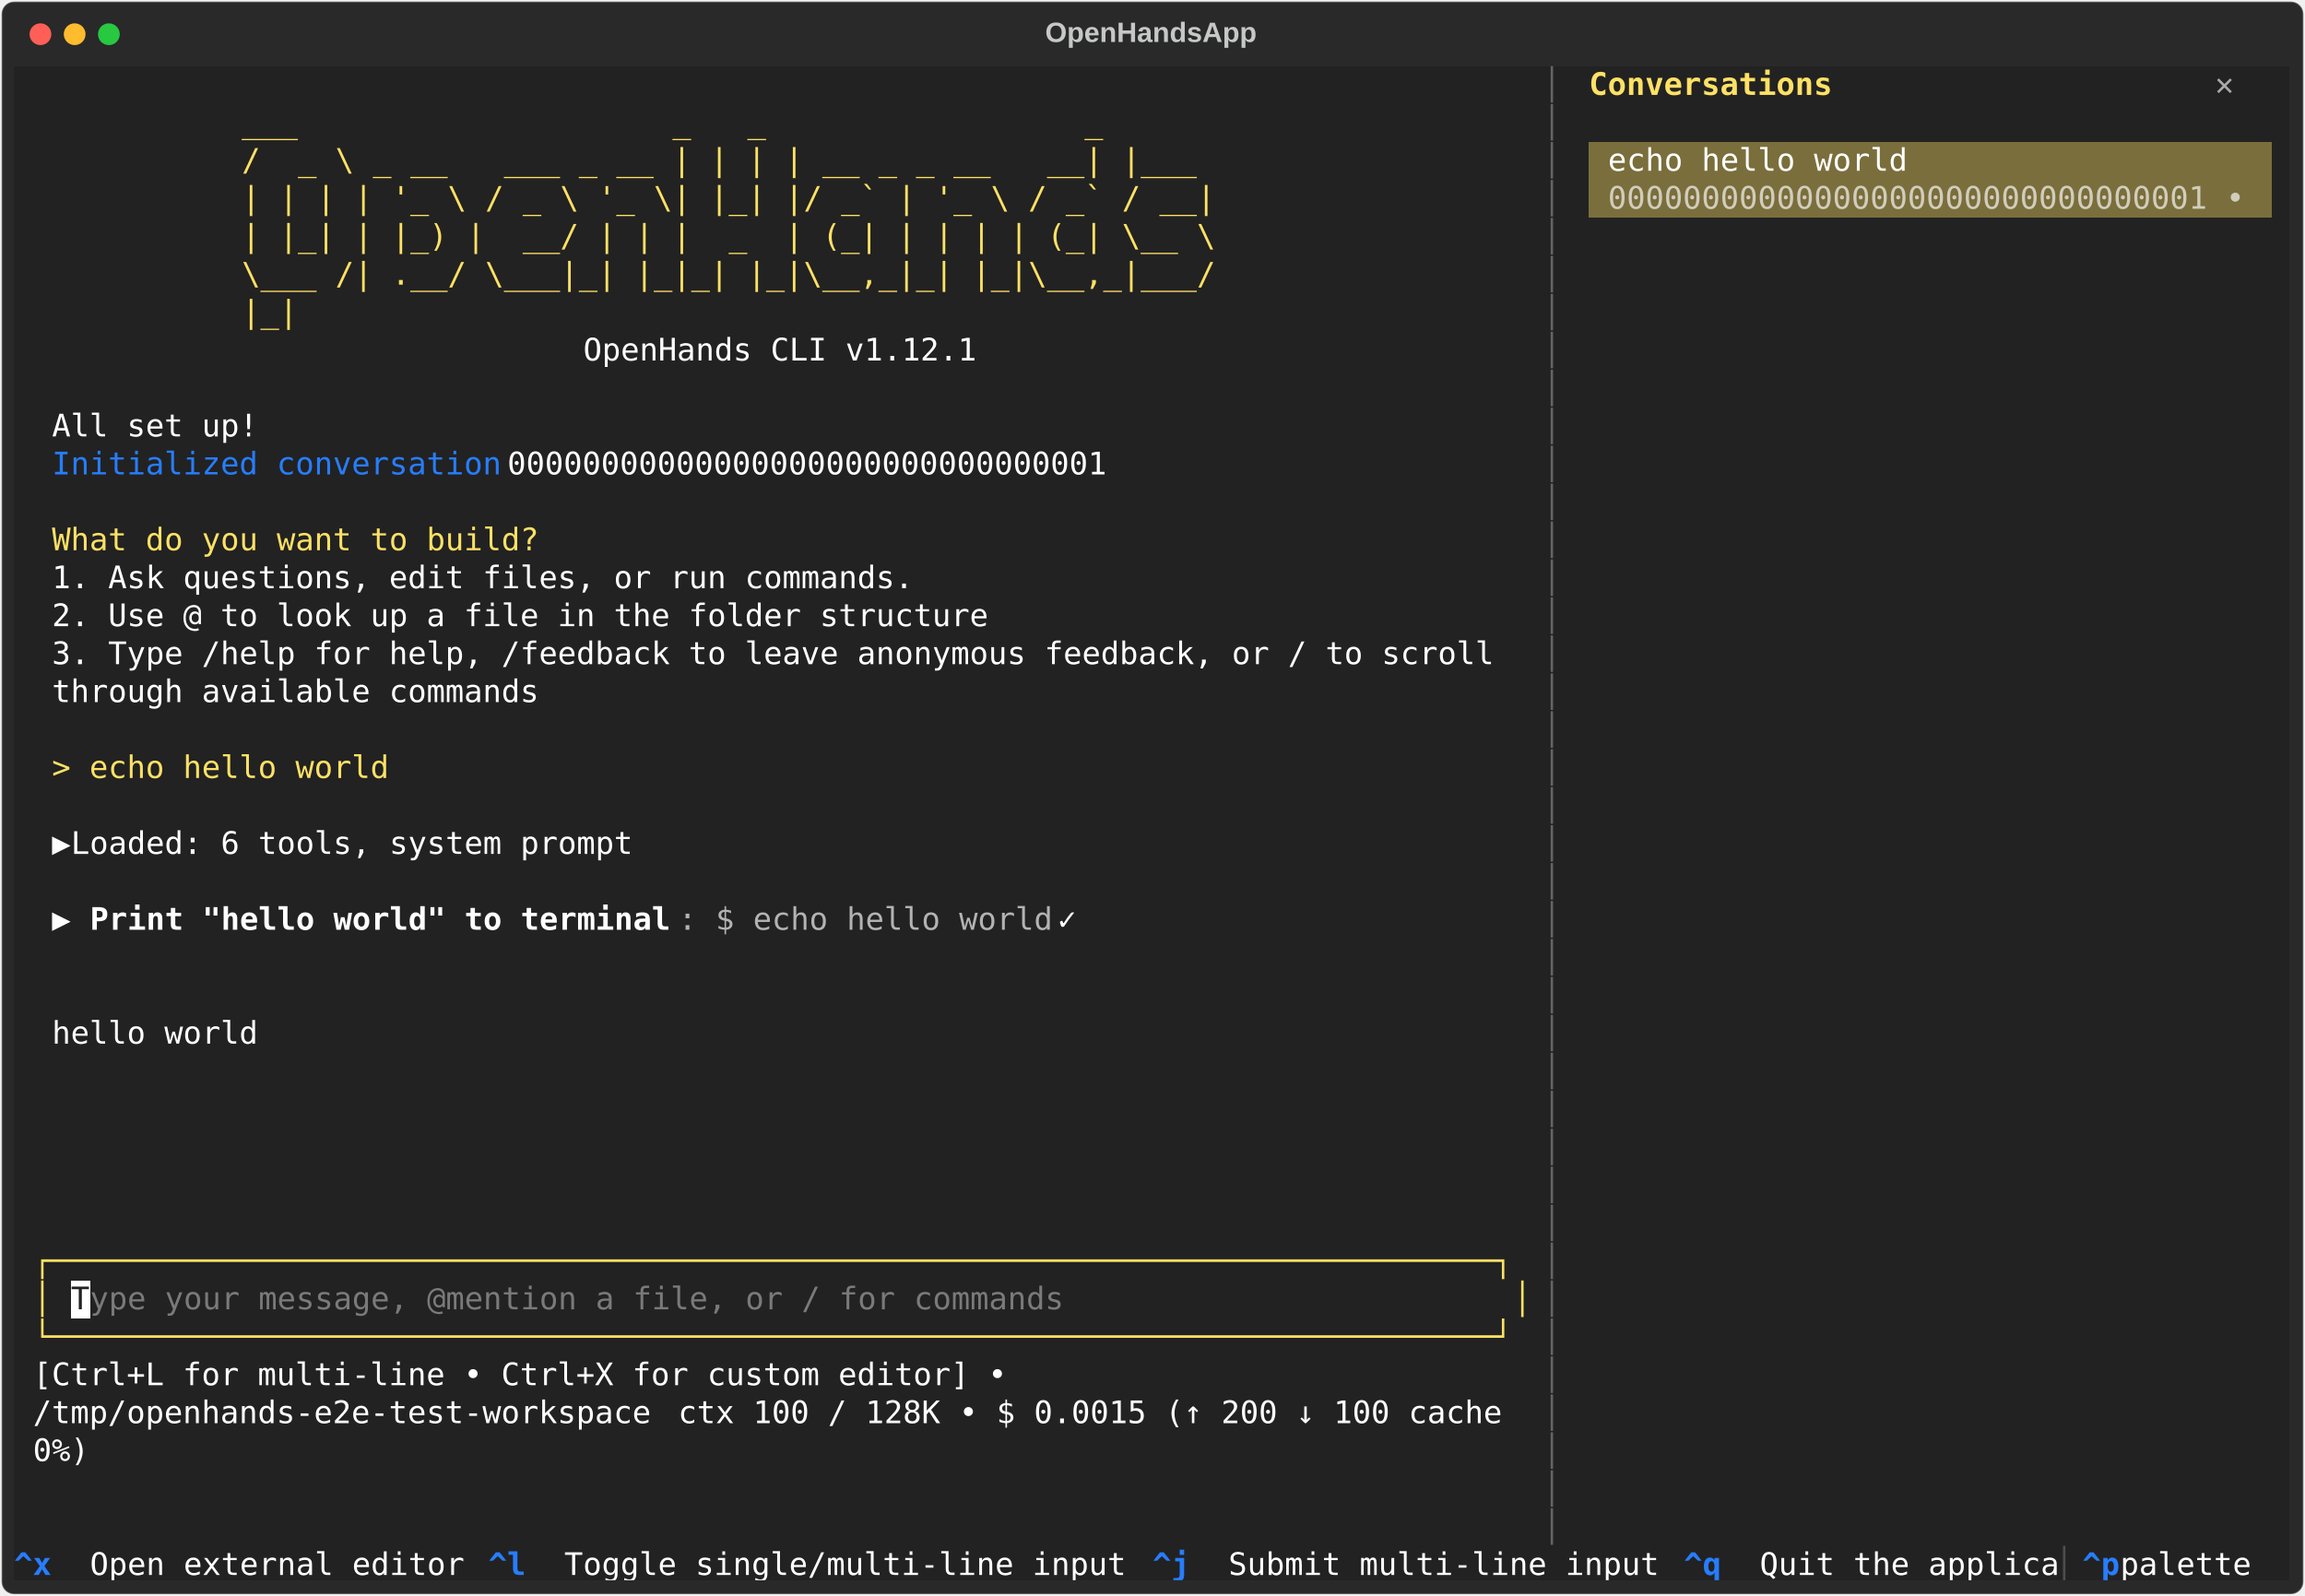
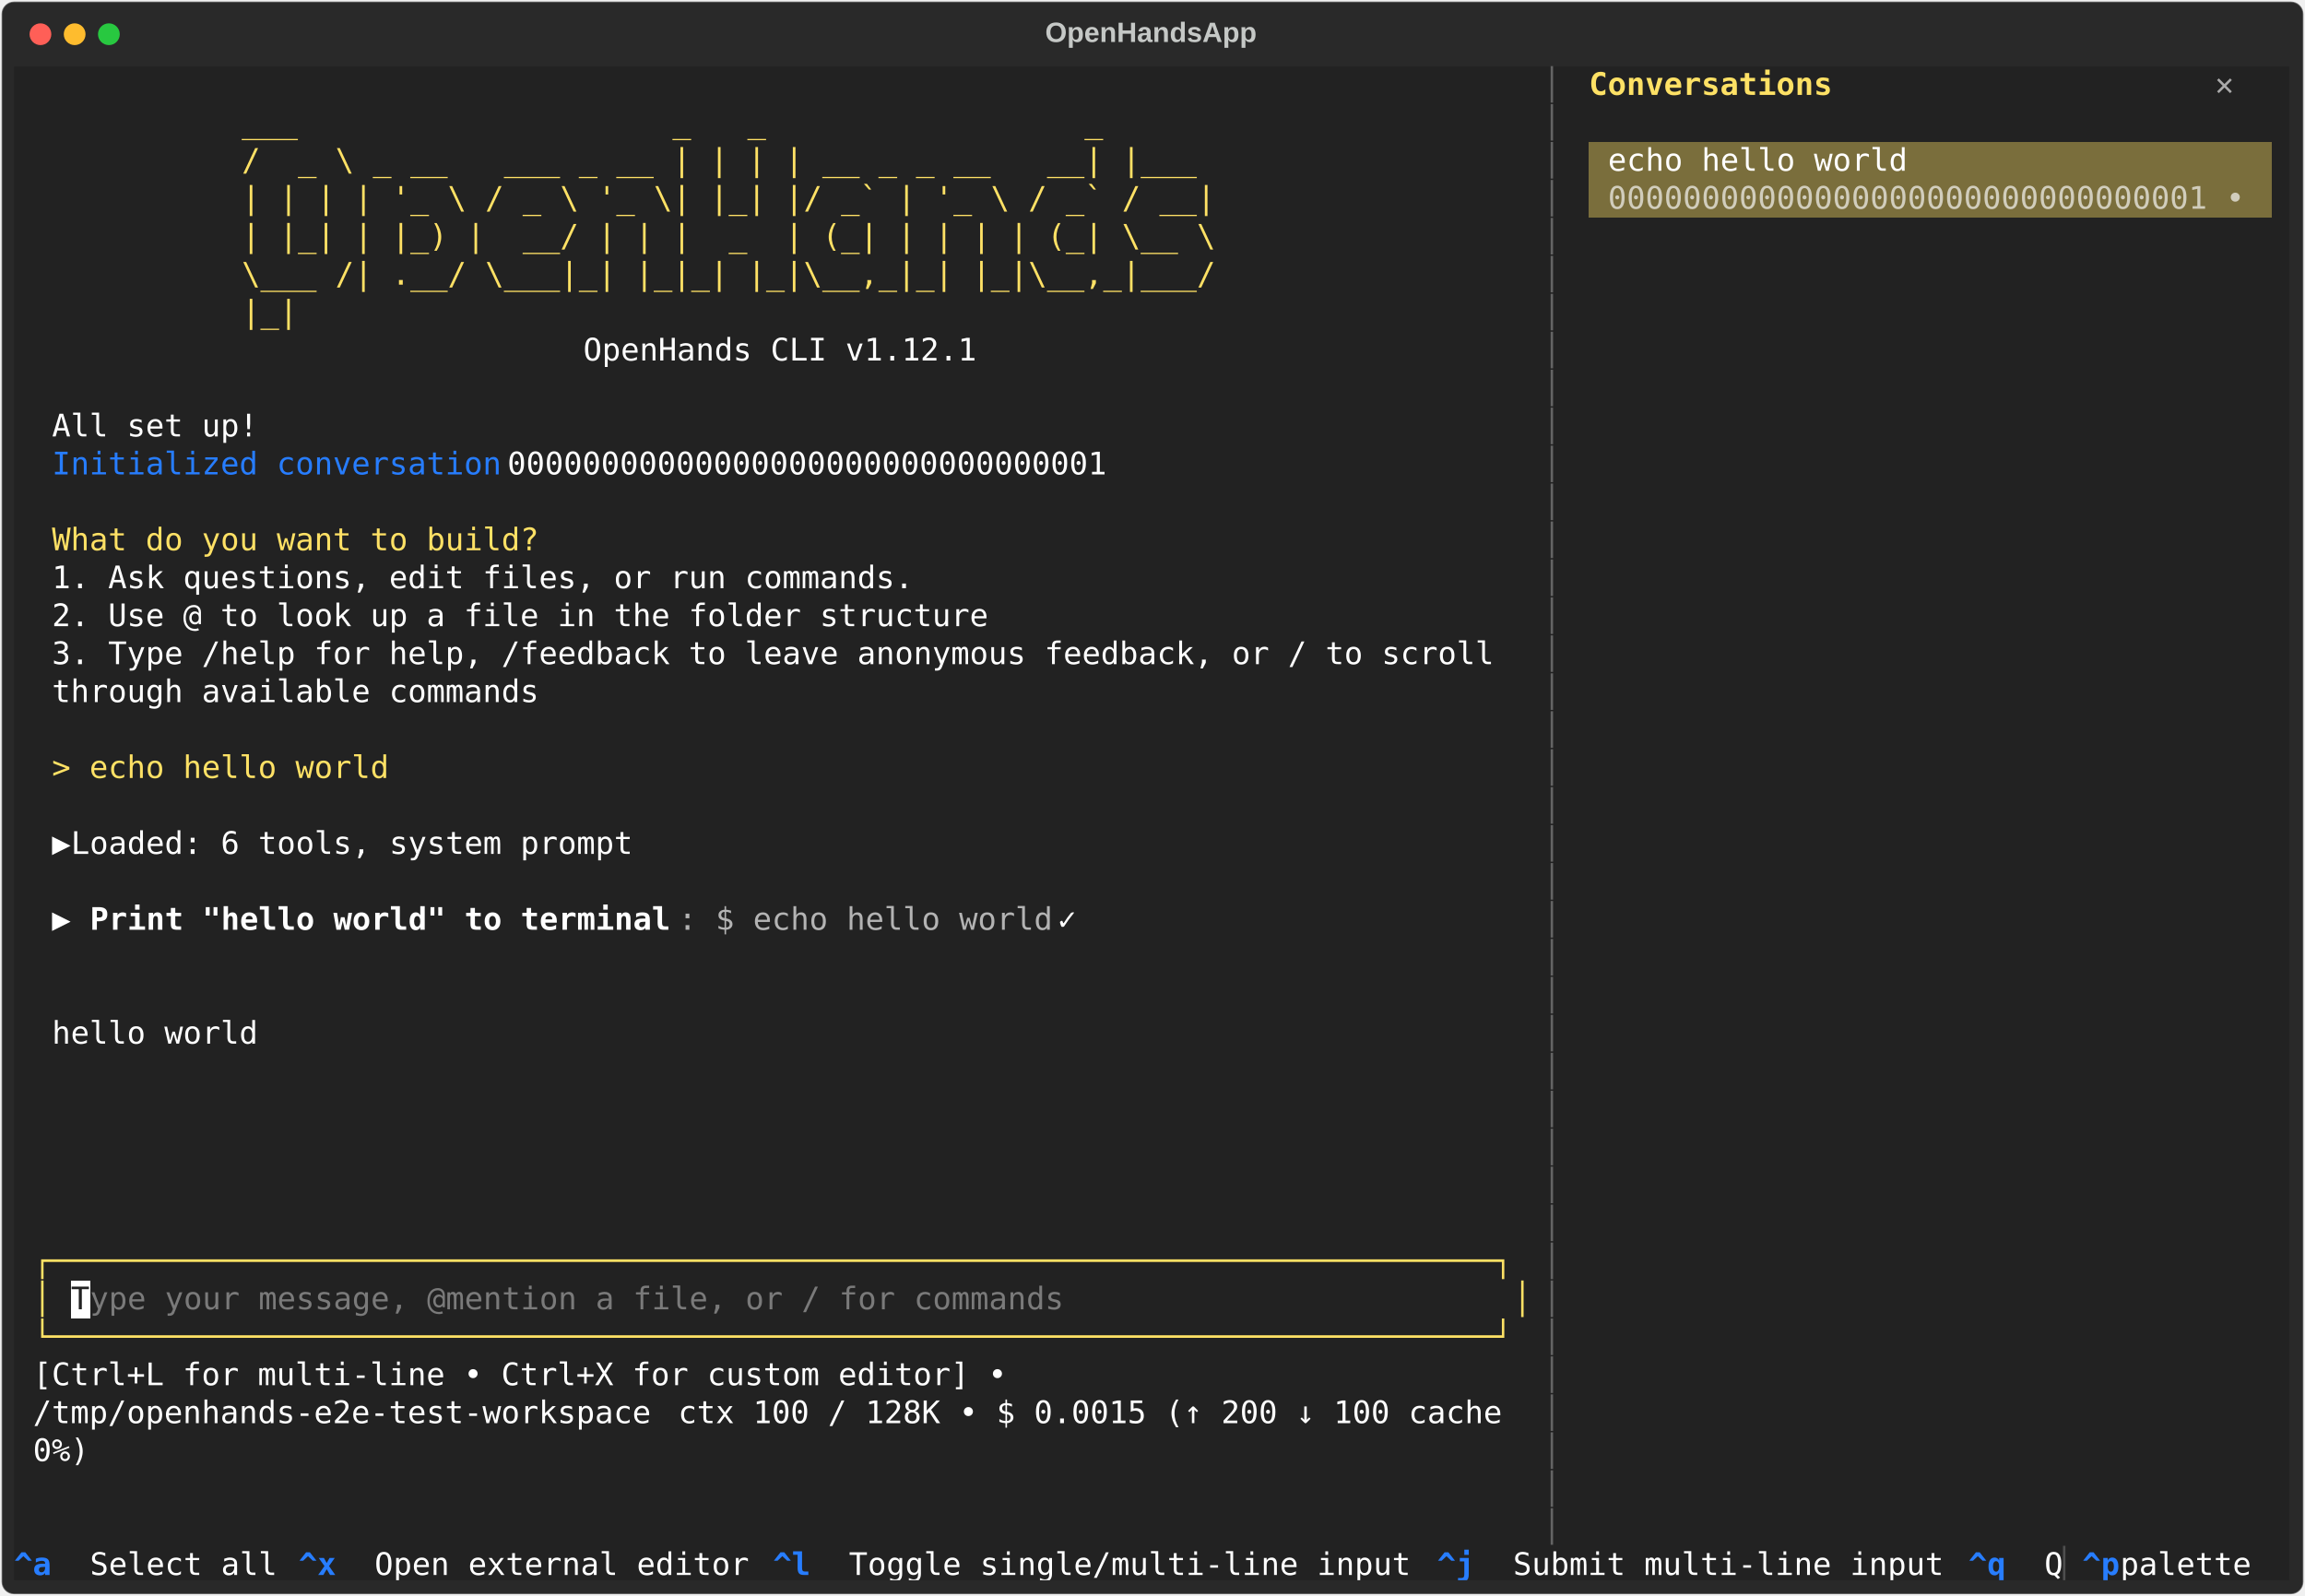
<svg xmlns="http://www.w3.org/2000/svg" class="rich-terminal" viewBox="0 0 1482 1026.0">
  <style>

    @font-face {
        font-family: "Fira Code";
        src: local("FiraCode-Regular"),
                url("https://cdnjs.cloudflare.com/ajax/libs/firacode/6.2.0/woff2/FiraCode-Regular.woff2") format("woff2"),
                url("https://cdnjs.cloudflare.com/ajax/libs/firacode/6.2.0/woff/FiraCode-Regular.woff") format("woff");
        font-style: normal;
        font-weight: 400;
    }
    @font-face {
        font-family: "Fira Code";
        src: local("FiraCode-Bold"),
                url("https://cdnjs.cloudflare.com/ajax/libs/firacode/6.2.0/woff2/FiraCode-Bold.woff2") format("woff2"),
                url("https://cdnjs.cloudflare.com/ajax/libs/firacode/6.2.0/woff/FiraCode-Bold.woff") format("woff");
        font-style: bold;
        font-weight: 700;
    }

    .terminal-matrix {
        font-family: Fira Code, monospace;
        font-size: 20px;
        line-height: 24.4px;
        font-variant-east-asian: full-width;
    }

    .terminal-title {
        font-size: 18px;
        font-weight: bold;
        font-family: arial;
    }

    .terminal-r1 { fill: #c5c8c6 }
.terminal-r2 { fill: #646464 }
.terminal-r3 { fill: #fee165;font-weight: bold }
.terminal-r4 { fill: #aaaaaa;font-weight: bold }
.terminal-r5 { fill: #ffe165 }
.terminal-r6 { fill: #ffffff }
.terminal-r7 { fill: #d1cdbc }
.terminal-r8 { fill: #277dff }
.terminal-r9 { fill: #fee165 }
.terminal-r10 { fill: #ffffff;font-weight: bold }
.terminal-r11 { fill: #b3b3b3 }
.terminal-r12 { fill: #222222 }
.terminal-r13 { fill: #7a7a7a }
.terminal-r14 { fill: #277dff;font-weight: bold }
.terminal-r15 { fill: #4e4e4e }
    </style>
  <defs>
    <clipPath id="terminal-clip-terminal">
      <rect x="0" y="0" width="1463.0" height="975.0" />
    </clipPath>
    <clipPath id="terminal-line-0">
      <rect x="0" y="1.5" width="1464" height="24.65" />
    </clipPath>
    <clipPath id="terminal-line-1">
      <rect x="0" y="25.9" width="1464" height="24.65" />
    </clipPath>
    <clipPath id="terminal-line-2">
      <rect x="0" y="50.3" width="1464" height="24.65" />
    </clipPath>
    <clipPath id="terminal-line-3">
      <rect x="0" y="74.7" width="1464" height="24.65" />
    </clipPath>
    <clipPath id="terminal-line-4">
      <rect x="0" y="99.1" width="1464" height="24.65" />
    </clipPath>
    <clipPath id="terminal-line-5">
      <rect x="0" y="123.5" width="1464" height="24.65" />
    </clipPath>
    <clipPath id="terminal-line-6">
      <rect x="0" y="147.9" width="1464" height="24.65" />
    </clipPath>
    <clipPath id="terminal-line-7">
      <rect x="0" y="172.3" width="1464" height="24.65" />
    </clipPath>
    <clipPath id="terminal-line-8">
      <rect x="0" y="196.7" width="1464" height="24.65" />
    </clipPath>
    <clipPath id="terminal-line-9">
      <rect x="0" y="221.1" width="1464" height="24.65" />
    </clipPath>
    <clipPath id="terminal-line-10">
      <rect x="0" y="245.5" width="1464" height="24.65" />
    </clipPath>
    <clipPath id="terminal-line-11">
      <rect x="0" y="269.9" width="1464" height="24.65" />
    </clipPath>
    <clipPath id="terminal-line-12">
      <rect x="0" y="294.3" width="1464" height="24.65" />
    </clipPath>
    <clipPath id="terminal-line-13">
      <rect x="0" y="318.7" width="1464" height="24.65" />
    </clipPath>
    <clipPath id="terminal-line-14">
      <rect x="0" y="343.1" width="1464" height="24.65" />
    </clipPath>
    <clipPath id="terminal-line-15">
      <rect x="0" y="367.5" width="1464" height="24.65" />
    </clipPath>
    <clipPath id="terminal-line-16">
      <rect x="0" y="391.9" width="1464" height="24.65" />
    </clipPath>
    <clipPath id="terminal-line-17">
      <rect x="0" y="416.3" width="1464" height="24.65" />
    </clipPath>
    <clipPath id="terminal-line-18">
      <rect x="0" y="440.7" width="1464" height="24.65" />
    </clipPath>
    <clipPath id="terminal-line-19">
      <rect x="0" y="465.1" width="1464" height="24.65" />
    </clipPath>
    <clipPath id="terminal-line-20">
      <rect x="0" y="489.5" width="1464" height="24.65" />
    </clipPath>
    <clipPath id="terminal-line-21">
      <rect x="0" y="513.9" width="1464" height="24.65" />
    </clipPath>
    <clipPath id="terminal-line-22">
      <rect x="0" y="538.3" width="1464" height="24.65" />
    </clipPath>
    <clipPath id="terminal-line-23">
      <rect x="0" y="562.7" width="1464" height="24.65" />
    </clipPath>
    <clipPath id="terminal-line-24">
      <rect x="0" y="587.1" width="1464" height="24.65" />
    </clipPath>
    <clipPath id="terminal-line-25">
      <rect x="0" y="611.5" width="1464" height="24.65" />
    </clipPath>
    <clipPath id="terminal-line-26">
      <rect x="0" y="635.9" width="1464" height="24.65" />
    </clipPath>
    <clipPath id="terminal-line-27">
      <rect x="0" y="660.3" width="1464" height="24.65" />
    </clipPath>
    <clipPath id="terminal-line-28">
      <rect x="0" y="684.7" width="1464" height="24.65" />
    </clipPath>
    <clipPath id="terminal-line-29">
      <rect x="0" y="709.1" width="1464" height="24.65" />
    </clipPath>
    <clipPath id="terminal-line-30">
      <rect x="0" y="733.5" width="1464" height="24.65" />
    </clipPath>
    <clipPath id="terminal-line-31">
      <rect x="0" y="757.9" width="1464" height="24.65" />
    </clipPath>
    <clipPath id="terminal-line-32">
      <rect x="0" y="782.3" width="1464" height="24.65" />
    </clipPath>
    <clipPath id="terminal-line-33">
      <rect x="0" y="806.7" width="1464" height="24.65" />
    </clipPath>
    <clipPath id="terminal-line-34">
      <rect x="0" y="831.1" width="1464" height="24.65" />
    </clipPath>
    <clipPath id="terminal-line-35">
      <rect x="0" y="855.5" width="1464" height="24.65" />
    </clipPath>
    <clipPath id="terminal-line-36">
      <rect x="0" y="879.9" width="1464" height="24.65" />
    </clipPath>
    <clipPath id="terminal-line-37">
      <rect x="0" y="904.3" width="1464" height="24.65" />
    </clipPath>
    <clipPath id="terminal-line-38">
      <rect x="0" y="928.7" width="1464" height="24.65" />
    </clipPath>
  </defs>
  <rect fill="#292929" stroke="rgba(255,255,255,0.35)" stroke-width="1" x="1" y="1" width="1480" height="1024" rx="8" />
  <text class="terminal-title" fill="#c5c8c6" text-anchor="middle" x="740" y="27">OpenHandsApp</text>
  <g transform="translate(26,22)">
    <circle cx="0" cy="0" r="7" fill="#ff5f57" />
    <circle cx="22" cy="0" r="7" fill="#febc2e" />
    <circle cx="44" cy="0" r="7" fill="#28c840" />
  </g>
  <g transform="translate(9, 41)" clip-path="url(#terminal-clip-terminal)">
    <rect fill="#222222" x="0" y="1.5" width="988.2" height="24.65" shape-rendering="crispEdges" />
    <rect fill="#222222" x="988.2" y="1.5" width="12.2" height="24.65" shape-rendering="crispEdges" />
    <rect fill="#222222" x="1000.4" y="1.5" width="12.2" height="24.65" shape-rendering="crispEdges" />
    <rect fill="#222222" x="1012.6" y="1.5" width="158.6" height="24.65" shape-rendering="crispEdges" />
    <rect fill="#222222" x="1171.2" y="1.5" width="244" height="24.65" shape-rendering="crispEdges" />
    <rect fill="#222222" x="1415.2" y="1.5" width="36.6" height="24.65" shape-rendering="crispEdges" />
    <rect fill="#222222" x="1451.8" y="1.5" width="12.2" height="24.65" shape-rendering="crispEdges" />
    <rect fill="#222222" x="0" y="25.9" width="146.4" height="24.65" shape-rendering="crispEdges" />
    <rect fill="#222222" x="146.4" y="25.9" width="695.4" height="24.65" shape-rendering="crispEdges" />
    <rect fill="#222222" x="841.8" y="25.9" width="146.4" height="24.65" shape-rendering="crispEdges" />
    <rect fill="#222222" x="988.2" y="25.9" width="12.2" height="24.65" shape-rendering="crispEdges" />
    <rect fill="#222222" x="1000.4" y="25.9" width="463.6" height="24.65" shape-rendering="crispEdges" />
    <rect fill="#222222" x="0" y="50.3" width="146.4" height="24.65" shape-rendering="crispEdges" />
    <rect fill="#222222" x="146.4" y="50.3" width="695.4" height="24.65" shape-rendering="crispEdges" />
    <rect fill="#222222" x="841.8" y="50.3" width="146.4" height="24.65" shape-rendering="crispEdges" />
    <rect fill="#222222" x="988.2" y="50.3" width="12.2" height="24.65" shape-rendering="crispEdges" />
    <rect fill="#222222" x="1000.4" y="50.3" width="12.2" height="24.65" shape-rendering="crispEdges" />
    <rect fill="#7a6e3c" x="1012.6" y="50.3" width="12.2" height="24.65" shape-rendering="crispEdges" />
    <rect fill="#7a6e3c" x="1024.8" y="50.3" width="195.2" height="24.65" shape-rendering="crispEdges" />
    <rect fill="#7a6e3c" x="1220" y="50.3" width="231.8" height="24.65" shape-rendering="crispEdges" />
    <rect fill="#222222" x="1451.8" y="50.3" width="12.2" height="24.65" shape-rendering="crispEdges" />
    <rect fill="#222222" x="0" y="74.7" width="146.4" height="24.65" shape-rendering="crispEdges" />
    <rect fill="#222222" x="146.4" y="74.7" width="695.4" height="24.65" shape-rendering="crispEdges" />
    <rect fill="#222222" x="841.8" y="74.7" width="146.4" height="24.65" shape-rendering="crispEdges" />
    <rect fill="#222222" x="988.2" y="74.7" width="12.2" height="24.65" shape-rendering="crispEdges" />
    <rect fill="#222222" x="1000.4" y="74.7" width="12.2" height="24.65" shape-rendering="crispEdges" />
    <rect fill="#7a6e3c" x="1012.6" y="74.7" width="12.2" height="24.65" shape-rendering="crispEdges" />
    <rect fill="#7a6e3c" x="1024.8" y="74.7" width="414.8" height="24.65" shape-rendering="crispEdges" />
    <rect fill="#7a6e3c" x="1439.6" y="74.7" width="12.2" height="24.65" shape-rendering="crispEdges" />
    <rect fill="#222222" x="1451.8" y="74.7" width="12.2" height="24.65" shape-rendering="crispEdges" />
    <rect fill="#222222" x="0" y="99.1" width="146.4" height="24.65" shape-rendering="crispEdges" />
    <rect fill="#222222" x="146.4" y="99.1" width="695.4" height="24.65" shape-rendering="crispEdges" />
    <rect fill="#222222" x="841.8" y="99.1" width="146.4" height="24.65" shape-rendering="crispEdges" />
    <rect fill="#222222" x="988.2" y="99.1" width="12.2" height="24.65" shape-rendering="crispEdges" />
    <rect fill="#222222" x="1000.4" y="99.1" width="463.6" height="24.65" shape-rendering="crispEdges" />
    <rect fill="#222222" x="0" y="123.5" width="146.4" height="24.65" shape-rendering="crispEdges" />
    <rect fill="#222222" x="146.4" y="123.5" width="695.4" height="24.65" shape-rendering="crispEdges" />
    <rect fill="#222222" x="841.8" y="123.5" width="146.4" height="24.65" shape-rendering="crispEdges" />
    <rect fill="#222222" x="988.2" y="123.5" width="12.2" height="24.65" shape-rendering="crispEdges" />
    <rect fill="#222222" x="1000.4" y="123.5" width="463.6" height="24.65" shape-rendering="crispEdges" />
    <rect fill="#222222" x="0" y="147.9" width="146.4" height="24.65" shape-rendering="crispEdges" />
    <rect fill="#222222" x="146.4" y="147.9" width="695.4" height="24.65" shape-rendering="crispEdges" />
    <rect fill="#222222" x="841.8" y="147.9" width="146.4" height="24.65" shape-rendering="crispEdges" />
    <rect fill="#222222" x="988.2" y="147.9" width="12.2" height="24.65" shape-rendering="crispEdges" />
    <rect fill="#222222" x="1000.4" y="147.9" width="463.6" height="24.65" shape-rendering="crispEdges" />
    <rect fill="#222222" x="0" y="172.3" width="366" height="24.65" shape-rendering="crispEdges" />
    <rect fill="#222222" x="366" y="172.3" width="256.2" height="24.65" shape-rendering="crispEdges" />
    <rect fill="#222222" x="622.2" y="172.3" width="366" height="24.65" shape-rendering="crispEdges" />
    <rect fill="#222222" x="988.2" y="172.3" width="12.2" height="24.65" shape-rendering="crispEdges" />
    <rect fill="#222222" x="1000.4" y="172.3" width="463.6" height="24.65" shape-rendering="crispEdges" />
    <rect fill="#222222" x="0" y="196.7" width="988.2" height="24.65" shape-rendering="crispEdges" />
    <rect fill="#222222" x="988.2" y="196.7" width="12.2" height="24.65" shape-rendering="crispEdges" />
    <rect fill="#222222" x="1000.4" y="196.7" width="463.6" height="24.65" shape-rendering="crispEdges" />
    <rect fill="#222222" x="0" y="221.1" width="24.4" height="24.65" shape-rendering="crispEdges" />
    <rect fill="#222222" x="24.4" y="221.1" width="134.2" height="24.65" shape-rendering="crispEdges" />
    <rect fill="#222222" x="158.6" y="221.1" width="829.6" height="24.65" shape-rendering="crispEdges" />
    <rect fill="#222222" x="988.2" y="221.1" width="12.2" height="24.65" shape-rendering="crispEdges" />
    <rect fill="#222222" x="1000.4" y="221.1" width="463.6" height="24.65" shape-rendering="crispEdges" />
    <rect fill="#222222" x="0" y="245.5" width="24.4" height="24.65" shape-rendering="crispEdges" />
    <rect fill="#222222" x="24.4" y="245.5" width="292.8" height="24.65" shape-rendering="crispEdges" />
    <rect fill="#222222" x="317.2" y="245.5" width="402.6" height="24.65" shape-rendering="crispEdges" />
    <rect fill="#222222" x="719.8" y="245.5" width="268.4" height="24.65" shape-rendering="crispEdges" />
    <rect fill="#222222" x="988.2" y="245.5" width="12.2" height="24.65" shape-rendering="crispEdges" />
    <rect fill="#222222" x="1000.4" y="245.5" width="463.6" height="24.65" shape-rendering="crispEdges" />
    <rect fill="#222222" x="0" y="269.9" width="988.2" height="24.65" shape-rendering="crispEdges" />
    <rect fill="#222222" x="988.2" y="269.9" width="12.2" height="24.65" shape-rendering="crispEdges" />
    <rect fill="#222222" x="1000.4" y="269.9" width="463.6" height="24.65" shape-rendering="crispEdges" />
    <rect fill="#222222" x="0" y="294.3" width="24.4" height="24.65" shape-rendering="crispEdges" />
    <rect fill="#222222" x="24.4" y="294.3" width="317.2" height="24.65" shape-rendering="crispEdges" />
    <rect fill="#222222" x="341.6" y="294.3" width="646.6" height="24.65" shape-rendering="crispEdges" />
    <rect fill="#222222" x="988.2" y="294.3" width="12.2" height="24.65" shape-rendering="crispEdges" />
    <rect fill="#222222" x="1000.4" y="294.3" width="463.6" height="24.65" shape-rendering="crispEdges" />
    <rect fill="#222222" x="0" y="318.7" width="24.4" height="24.65" shape-rendering="crispEdges" />
    <rect fill="#222222" x="24.4" y="318.7" width="561.2" height="24.65" shape-rendering="crispEdges" />
    <rect fill="#222222" x="585.6" y="318.7" width="402.6" height="24.65" shape-rendering="crispEdges" />
    <rect fill="#222222" x="988.2" y="318.7" width="12.2" height="24.65" shape-rendering="crispEdges" />
    <rect fill="#222222" x="1000.4" y="318.7" width="463.6" height="24.65" shape-rendering="crispEdges" />
    <rect fill="#222222" x="0" y="343.1" width="24.4" height="24.65" shape-rendering="crispEdges" />
    <rect fill="#222222" x="24.4" y="343.1" width="610" height="24.65" shape-rendering="crispEdges" />
    <rect fill="#222222" x="634.4" y="343.1" width="353.8" height="24.65" shape-rendering="crispEdges" />
    <rect fill="#222222" x="988.2" y="343.1" width="12.2" height="24.65" shape-rendering="crispEdges" />
    <rect fill="#222222" x="1000.4" y="343.1" width="463.6" height="24.65" shape-rendering="crispEdges" />
    <rect fill="#222222" x="0" y="367.5" width="24.4" height="24.65" shape-rendering="crispEdges" />
    <rect fill="#222222" x="24.4" y="367.5" width="939.4" height="24.65" shape-rendering="crispEdges" />
    <rect fill="#222222" x="963.8" y="367.5" width="24.4" height="24.65" shape-rendering="crispEdges" />
    <rect fill="#222222" x="988.2" y="367.5" width="12.2" height="24.65" shape-rendering="crispEdges" />
    <rect fill="#222222" x="1000.4" y="367.5" width="463.6" height="24.65" shape-rendering="crispEdges" />
    <rect fill="#222222" x="0" y="391.9" width="24.4" height="24.65" shape-rendering="crispEdges" />
    <rect fill="#222222" x="24.4" y="391.9" width="317.2" height="24.65" shape-rendering="crispEdges" />
    <rect fill="#222222" x="341.6" y="391.9" width="646.6" height="24.65" shape-rendering="crispEdges" />
    <rect fill="#222222" x="988.2" y="391.9" width="12.2" height="24.65" shape-rendering="crispEdges" />
    <rect fill="#222222" x="1000.4" y="391.9" width="463.6" height="24.65" shape-rendering="crispEdges" />
    <rect fill="#222222" x="0" y="416.3" width="988.2" height="24.65" shape-rendering="crispEdges" />
    <rect fill="#222222" x="988.2" y="416.3" width="12.2" height="24.65" shape-rendering="crispEdges" />
    <rect fill="#222222" x="1000.4" y="416.3" width="463.6" height="24.65" shape-rendering="crispEdges" />
    <rect fill="#222222" x="0" y="440.7" width="24.4" height="24.65" shape-rendering="crispEdges" />
    <rect fill="#222222" x="24.4" y="440.7" width="219.6" height="24.65" shape-rendering="crispEdges" />
    <rect fill="#222222" x="244" y="440.7" width="744.2" height="24.65" shape-rendering="crispEdges" />
    <rect fill="#222222" x="988.2" y="440.7" width="12.2" height="24.65" shape-rendering="crispEdges" />
    <rect fill="#222222" x="1000.4" y="440.7" width="463.6" height="24.65" shape-rendering="crispEdges" />
    <rect fill="#222222" x="0" y="465.1" width="988.2" height="24.65" shape-rendering="crispEdges" />
    <rect fill="#222222" x="988.2" y="465.1" width="12.2" height="24.65" shape-rendering="crispEdges" />
    <rect fill="#222222" x="1000.4" y="465.1" width="463.6" height="24.65" shape-rendering="crispEdges" />
    <rect fill="#222222" x="0" y="489.5" width="24.4" height="24.65" shape-rendering="crispEdges" />
    <rect fill="#222222" x="24.4" y="489.5" width="12.2" height="24.65" shape-rendering="crispEdges" />
    <rect fill="#222222" x="36.6" y="489.5" width="378.2" height="24.65" shape-rendering="crispEdges" />
    <rect fill="#222222" x="414.8" y="489.5" width="573.4" height="24.65" shape-rendering="crispEdges" />
    <rect fill="#222222" x="988.2" y="489.5" width="12.2" height="24.65" shape-rendering="crispEdges" />
    <rect fill="#222222" x="1000.4" y="489.5" width="463.6" height="24.65" shape-rendering="crispEdges" />
    <rect fill="#222222" x="0" y="513.9" width="988.2" height="24.65" shape-rendering="crispEdges" />
    <rect fill="#222222" x="988.2" y="513.9" width="12.2" height="24.65" shape-rendering="crispEdges" />
    <rect fill="#222222" x="1000.4" y="513.9" width="463.6" height="24.65" shape-rendering="crispEdges" />
    <rect fill="#222222" x="0" y="538.3" width="24.4" height="24.65" shape-rendering="crispEdges" />
    <rect fill="#222222" x="24.4" y="538.3" width="12.2" height="24.65" shape-rendering="crispEdges" />
    <rect fill="#222222" x="36.6" y="538.3" width="12.2" height="24.65" shape-rendering="crispEdges" />
    <rect fill="#222222" x="48.8" y="538.3" width="378.2" height="24.65" shape-rendering="crispEdges" />
    <rect fill="#222222" x="427" y="538.3" width="244" height="24.65" shape-rendering="crispEdges" />
    <rect fill="#222222" x="671" y="538.3" width="24.4" height="24.65" shape-rendering="crispEdges" />
    <rect fill="#222222" x="695.4" y="538.3" width="292.8" height="24.65" shape-rendering="crispEdges" />
    <rect fill="#222222" x="988.2" y="538.3" width="12.2" height="24.65" shape-rendering="crispEdges" />
    <rect fill="#222222" x="1000.4" y="538.3" width="463.6" height="24.65" shape-rendering="crispEdges" />
    <rect fill="#222222" x="0" y="562.7" width="988.2" height="24.65" shape-rendering="crispEdges" />
    <rect fill="#222222" x="988.2" y="562.7" width="12.2" height="24.65" shape-rendering="crispEdges" />
    <rect fill="#222222" x="1000.4" y="562.7" width="463.6" height="24.65" shape-rendering="crispEdges" />
    <rect fill="#222222" x="0" y="587.1" width="988.2" height="24.65" shape-rendering="crispEdges" />
    <rect fill="#222222" x="988.2" y="587.1" width="12.2" height="24.65" shape-rendering="crispEdges" />
    <rect fill="#222222" x="1000.4" y="587.1" width="463.6" height="24.65" shape-rendering="crispEdges" />
    <rect fill="#222222" x="0" y="611.5" width="24.4" height="24.65" shape-rendering="crispEdges" />
    <rect fill="#222222" x="24.4" y="611.5" width="134.2" height="24.65" shape-rendering="crispEdges" />
    <rect fill="#222222" x="158.6" y="611.5" width="829.6" height="24.65" shape-rendering="crispEdges" />
    <rect fill="#222222" x="988.2" y="611.5" width="12.2" height="24.65" shape-rendering="crispEdges" />
    <rect fill="#222222" x="1000.4" y="611.5" width="463.6" height="24.65" shape-rendering="crispEdges" />
    <rect fill="#222222" x="0" y="635.9" width="988.2" height="24.65" shape-rendering="crispEdges" />
    <rect fill="#222222" x="988.2" y="635.9" width="12.2" height="24.65" shape-rendering="crispEdges" />
    <rect fill="#222222" x="1000.4" y="635.9" width="463.6" height="24.65" shape-rendering="crispEdges" />
    <rect fill="#222222" x="0" y="660.3" width="988.2" height="24.65" shape-rendering="crispEdges" />
    <rect fill="#222222" x="988.2" y="660.3" width="12.2" height="24.65" shape-rendering="crispEdges" />
    <rect fill="#222222" x="1000.4" y="660.3" width="463.6" height="24.65" shape-rendering="crispEdges" />
    <rect fill="#222222" x="0" y="684.7" width="988.2" height="24.65" shape-rendering="crispEdges" />
    <rect fill="#222222" x="988.2" y="684.7" width="12.2" height="24.65" shape-rendering="crispEdges" />
    <rect fill="#222222" x="1000.4" y="684.7" width="463.6" height="24.65" shape-rendering="crispEdges" />
    <rect fill="#222222" x="0" y="709.1" width="988.2" height="24.65" shape-rendering="crispEdges" />
    <rect fill="#222222" x="988.2" y="709.1" width="12.2" height="24.65" shape-rendering="crispEdges" />
    <rect fill="#222222" x="1000.4" y="709.1" width="463.6" height="24.65" shape-rendering="crispEdges" />
    <rect fill="#222222" x="0" y="733.5" width="12.2" height="24.65" shape-rendering="crispEdges" />
    <rect fill="#222222" x="12.2" y="733.5" width="12.2" height="24.65" shape-rendering="crispEdges" />
    <rect fill="#222222" x="24.4" y="733.5" width="963.8" height="24.65" shape-rendering="crispEdges" />
    <rect fill="#222222" x="988.2" y="733.5" width="12.2" height="24.65" shape-rendering="crispEdges" />
    <rect fill="#222222" x="1000.4" y="733.5" width="463.6" height="24.65" shape-rendering="crispEdges" />
    <rect fill="#222222" x="0" y="757.9" width="12.2" height="24.65" shape-rendering="crispEdges" />
    <rect fill="#222222" x="12.2" y="757.9" width="963.8" height="24.65" shape-rendering="crispEdges" />
    <rect fill="#222222" x="976" y="757.9" width="12.2" height="24.65" shape-rendering="crispEdges" />
    <rect fill="#222222" x="988.2" y="757.9" width="12.2" height="24.65" shape-rendering="crispEdges" />
    <rect fill="#222222" x="1000.4" y="757.9" width="463.6" height="24.65" shape-rendering="crispEdges" />
    <rect fill="#222222" x="0" y="782.3" width="12.2" height="24.65" shape-rendering="crispEdges" />
    <rect fill="#222222" x="12.2" y="782.3" width="12.2" height="24.65" shape-rendering="crispEdges" />
    <rect fill="#222222" x="24.4" y="782.3" width="12.2" height="24.65" shape-rendering="crispEdges" />
    <rect fill="#ffffff" x="36.6" y="782.3" width="12.2" height="24.65" shape-rendering="crispEdges" />
    <rect fill="#222222" x="48.8" y="782.3" width="634.4" height="24.65" shape-rendering="crispEdges" />
    <rect fill="#222222" x="683.2" y="782.3" width="280.6" height="24.65" shape-rendering="crispEdges" />
    <rect fill="#222222" x="963.8" y="782.3" width="12.2" height="24.65" shape-rendering="crispEdges" />
    <rect fill="#222222" x="976" y="782.3" width="12.2" height="24.65" shape-rendering="crispEdges" />
    <rect fill="#222222" x="988.2" y="782.3" width="12.2" height="24.65" shape-rendering="crispEdges" />
    <rect fill="#222222" x="1000.4" y="782.3" width="463.6" height="24.65" shape-rendering="crispEdges" />
    <rect fill="#222222" x="0" y="806.7" width="12.2" height="24.65" shape-rendering="crispEdges" />
    <rect fill="#222222" x="12.2" y="806.7" width="963.8" height="24.65" shape-rendering="crispEdges" />
    <rect fill="#222222" x="976" y="806.7" width="12.2" height="24.65" shape-rendering="crispEdges" />
    <rect fill="#222222" x="988.2" y="806.7" width="12.2" height="24.65" shape-rendering="crispEdges" />
    <rect fill="#222222" x="1000.4" y="806.7" width="463.6" height="24.65" shape-rendering="crispEdges" />
    <rect fill="#222222" x="0" y="831.1" width="12.2" height="24.65" shape-rendering="crispEdges" />
    <rect fill="#222222" x="12.2" y="831.1" width="634.4" height="24.65" shape-rendering="crispEdges" />
    <rect fill="#222222" x="646.6" y="831.1" width="341.6" height="24.65" shape-rendering="crispEdges" />
    <rect fill="#222222" x="988.2" y="831.1" width="12.2" height="24.65" shape-rendering="crispEdges" />
    <rect fill="#222222" x="1000.4" y="831.1" width="463.6" height="24.65" shape-rendering="crispEdges" />
    <rect fill="#222222" x="0" y="855.5" width="12.2" height="24.65" shape-rendering="crispEdges" />
    <rect fill="#222222" x="12.2" y="855.5" width="414.8" height="24.65" shape-rendering="crispEdges" />
    <rect fill="#222222" x="427" y="855.5" width="536.8" height="24.65" shape-rendering="crispEdges" />
    <rect fill="#222222" x="963.8" y="855.5" width="24.4" height="24.65" shape-rendering="crispEdges" />
    <rect fill="#222222" x="988.2" y="855.5" width="12.2" height="24.65" shape-rendering="crispEdges" />
    <rect fill="#222222" x="1000.4" y="855.5" width="463.6" height="24.65" shape-rendering="crispEdges" />
    <rect fill="#222222" x="0" y="879.9" width="12.2" height="24.65" shape-rendering="crispEdges" />
    <rect fill="#222222" x="12.2" y="879.9" width="36.6" height="24.65" shape-rendering="crispEdges" />
    <rect fill="#222222" x="48.8" y="879.9" width="939.4" height="24.65" shape-rendering="crispEdges" />
    <rect fill="#222222" x="988.2" y="879.9" width="12.2" height="24.65" shape-rendering="crispEdges" />
    <rect fill="#222222" x="1000.4" y="879.9" width="463.6" height="24.65" shape-rendering="crispEdges" />
    <rect fill="#222222" x="0" y="904.3" width="988.2" height="24.65" shape-rendering="crispEdges" />
    <rect fill="#222222" x="988.2" y="904.3" width="12.2" height="24.65" shape-rendering="crispEdges" />
    <rect fill="#222222" x="1000.4" y="904.3" width="463.6" height="24.65" shape-rendering="crispEdges" />
    <rect fill="#222222" x="0" y="928.7" width="988.2" height="24.65" shape-rendering="crispEdges" />
    <rect fill="#222222" x="988.2" y="928.7" width="12.2" height="24.65" shape-rendering="crispEdges" />
    <rect fill="#222222" x="1000.4" y="928.7" width="463.6" height="24.65" shape-rendering="crispEdges" />
    <rect fill="#222222" x="0" y="953.1" width="48.8" height="24.65" shape-rendering="crispEdges" />
-     <rect fill="#222222" x="48.8" y="953.1" width="256.2" height="24.65" shape-rendering="crispEdges" />
-     <rect fill="#222222" x="305" y="953.1" width="48.8" height="24.65" shape-rendering="crispEdges" />
-     <rect fill="#222222" x="353.8" y="953.1" width="378.2" height="24.65" shape-rendering="crispEdges" />
-     <rect fill="#222222" x="732" y="953.1" width="48.8" height="24.65" shape-rendering="crispEdges" />
-     <rect fill="#222222" x="780.8" y="953.1" width="292.8" height="24.65" shape-rendering="crispEdges" />
-     <rect fill="#222222" x="1073.6" y="953.1" width="48.8" height="24.65" shape-rendering="crispEdges" />
-     <rect fill="#222222" x="1122.4" y="953.1" width="195.2" height="24.65" shape-rendering="crispEdges" />
+     <rect fill="#222222" x="48.8" y="953.1" width="134.2" height="24.65" shape-rendering="crispEdges" />
+     <rect fill="#222222" x="183" y="953.1" width="48.8" height="24.65" shape-rendering="crispEdges" />
+     <rect fill="#222222" x="231.8" y="953.1" width="256.2" height="24.65" shape-rendering="crispEdges" />
+     <rect fill="#222222" x="488" y="953.1" width="48.8" height="24.65" shape-rendering="crispEdges" />
+     <rect fill="#222222" x="536.8" y="953.1" width="378.2" height="24.65" shape-rendering="crispEdges" />
+     <rect fill="#222222" x="915" y="953.1" width="48.8" height="24.65" shape-rendering="crispEdges" />
+     <rect fill="#222222" x="963.8" y="953.1" width="292.8" height="24.65" shape-rendering="crispEdges" />
+     <rect fill="#222222" x="1256.6" y="953.1" width="48.8" height="24.65" shape-rendering="crispEdges" />
+     <rect fill="#222222" x="1305.4" y="953.1" width="12.2" height="24.65" shape-rendering="crispEdges" />
    <rect fill="#222222" x="1317.6" y="953.1" width="12.2" height="24.65" shape-rendering="crispEdges" />
    <rect fill="#222222" x="1329.8" y="953.1" width="24.4" height="24.65" shape-rendering="crispEdges" />
    <rect fill="#222222" x="1354.2" y="953.1" width="97.6" height="24.65" shape-rendering="crispEdges" />
    <rect fill="#222222" x="1451.8" y="953.1" width="12.2" height="24.65" shape-rendering="crispEdges" />
    <g class="terminal-matrix">
      <text class="terminal-r2" x="988.2" y="20" textLength="12.2" clip-path="url(#terminal-line-0)">▏</text>
      <text class="terminal-r3" x="1012.6" y="20" textLength="158.6" clip-path="url(#terminal-line-0)">Conversations</text>
      <text class="terminal-r4" x="1415.2" y="20" textLength="36.6" clip-path="url(#terminal-line-0)"> ✕ </text>
      <text class="terminal-r1" x="1464" y="20" textLength="12.2" clip-path="url(#terminal-line-0)">
</text>
      <text class="terminal-r5" x="146.4" y="44.4" textLength="695.4" clip-path="url(#terminal-line-1)">     ___                    _   _                 _      </text>
      <text class="terminal-r2" x="988.2" y="44.4" textLength="12.2" clip-path="url(#terminal-line-1)">▏</text>
      <text class="terminal-r1" x="1464" y="44.4" textLength="12.2" clip-path="url(#terminal-line-1)">
</text>
      <text class="terminal-r5" x="146.4" y="68.8" textLength="695.4" clip-path="url(#terminal-line-2)">    /  _ \ _ __   ___ _ __ | | | | __ _ _ __   __| |___  </text>
      <text class="terminal-r2" x="988.2" y="68.8" textLength="12.2" clip-path="url(#terminal-line-2)">▏</text>
      <text class="terminal-r6" x="1024.8" y="68.8" textLength="195.2" clip-path="url(#terminal-line-2)">echo hello world</text>
      <text class="terminal-r1" x="1464" y="68.8" textLength="12.2" clip-path="url(#terminal-line-2)">
</text>
      <text class="terminal-r5" x="146.4" y="93.2" textLength="695.4" clip-path="url(#terminal-line-3)">    | | | | '_ \ / _ \ '_ \| |_| |/ _` | '_ \ / _` / __| </text>
      <text class="terminal-r2" x="988.2" y="93.2" textLength="12.2" clip-path="url(#terminal-line-3)">▏</text>
      <text class="terminal-r7" x="1024.8" y="93.2" textLength="414.8" clip-path="url(#terminal-line-3)">00000000000000000000000000000001 •</text>
      <text class="terminal-r1" x="1464" y="93.2" textLength="12.2" clip-path="url(#terminal-line-3)">
</text>
      <text class="terminal-r5" x="146.4" y="117.6" textLength="695.4" clip-path="url(#terminal-line-4)">    | |_| | |_) |  __/ | | |  _  | (_| | | | | (_| \__ \ </text>
      <text class="terminal-r2" x="988.2" y="117.6" textLength="12.2" clip-path="url(#terminal-line-4)">▏</text>
      <text class="terminal-r1" x="1464" y="117.6" textLength="12.2" clip-path="url(#terminal-line-4)">
</text>
      <text class="terminal-r5" x="146.4" y="142" textLength="695.4" clip-path="url(#terminal-line-5)">    \___ /| .__/ \___|_| |_|_| |_|\__,_|_| |_|\__,_|___/ </text>
      <text class="terminal-r2" x="988.2" y="142" textLength="12.2" clip-path="url(#terminal-line-5)">▏</text>
      <text class="terminal-r1" x="1464" y="142" textLength="12.2" clip-path="url(#terminal-line-5)">
</text>
      <text class="terminal-r5" x="146.4" y="166.4" textLength="695.4" clip-path="url(#terminal-line-6)">          |_|                                            </text>
      <text class="terminal-r2" x="988.2" y="166.4" textLength="12.2" clip-path="url(#terminal-line-6)">▏</text>
      <text class="terminal-r1" x="1464" y="166.4" textLength="12.2" clip-path="url(#terminal-line-6)">
</text>
      <text class="terminal-r6" x="366" y="190.8" textLength="256.2" clip-path="url(#terminal-line-7)">OpenHands CLI v1.12.1</text>
      <text class="terminal-r2" x="988.2" y="190.8" textLength="12.2" clip-path="url(#terminal-line-7)">▏</text>
      <text class="terminal-r1" x="1464" y="190.8" textLength="12.2" clip-path="url(#terminal-line-7)">
</text>
      <text class="terminal-r2" x="988.2" y="215.2" textLength="12.2" clip-path="url(#terminal-line-8)">▏</text>
      <text class="terminal-r1" x="1464" y="215.2" textLength="12.2" clip-path="url(#terminal-line-8)">
</text>
      <text class="terminal-r6" x="24.4" y="239.6" textLength="134.2" clip-path="url(#terminal-line-9)">All set up!</text>
      <text class="terminal-r2" x="988.2" y="239.6" textLength="12.2" clip-path="url(#terminal-line-9)">▏</text>
      <text class="terminal-r1" x="1464" y="239.6" textLength="12.2" clip-path="url(#terminal-line-9)">
</text>
      <text class="terminal-r8" x="24.4" y="264" textLength="292.8" clip-path="url(#terminal-line-10)">Initialized conversation</text>
      <text class="terminal-r6" x="317.2" y="264" textLength="402.6" clip-path="url(#terminal-line-10)"> 00000000000000000000000000000001</text>
      <text class="terminal-r2" x="988.2" y="264" textLength="12.2" clip-path="url(#terminal-line-10)">▏</text>
      <text class="terminal-r1" x="1464" y="264" textLength="12.2" clip-path="url(#terminal-line-10)">
</text>
      <text class="terminal-r2" x="988.2" y="288.4" textLength="12.2" clip-path="url(#terminal-line-11)">▏</text>
      <text class="terminal-r1" x="1464" y="288.4" textLength="12.2" clip-path="url(#terminal-line-11)">
</text>
      <text class="terminal-r5" x="24.4" y="312.8" textLength="317.2" clip-path="url(#terminal-line-12)">What do you want to build?</text>
      <text class="terminal-r2" x="988.2" y="312.8" textLength="12.2" clip-path="url(#terminal-line-12)">▏</text>
      <text class="terminal-r1" x="1464" y="312.8" textLength="12.2" clip-path="url(#terminal-line-12)">
</text>
      <text class="terminal-r6" x="24.4" y="337.2" textLength="561.2" clip-path="url(#terminal-line-13)">1. Ask questions, edit files, or run commands.</text>
      <text class="terminal-r2" x="988.2" y="337.2" textLength="12.2" clip-path="url(#terminal-line-13)">▏</text>
      <text class="terminal-r1" x="1464" y="337.2" textLength="12.2" clip-path="url(#terminal-line-13)">
</text>
      <text class="terminal-r6" x="24.4" y="361.6" textLength="610" clip-path="url(#terminal-line-14)">2. Use @ to look up a file in the folder structure</text>
      <text class="terminal-r2" x="988.2" y="361.6" textLength="12.2" clip-path="url(#terminal-line-14)">▏</text>
      <text class="terminal-r1" x="1464" y="361.6" textLength="12.2" clip-path="url(#terminal-line-14)">
</text>
      <text class="terminal-r6" x="24.4" y="386" textLength="939.4" clip-path="url(#terminal-line-15)">3. Type /help for help, /feedback to leave anonymous feedback, or / to scroll</text>
      <text class="terminal-r2" x="988.2" y="386" textLength="12.2" clip-path="url(#terminal-line-15)">▏</text>
      <text class="terminal-r1" x="1464" y="386" textLength="12.2" clip-path="url(#terminal-line-15)">
</text>
      <text class="terminal-r6" x="24.4" y="410.4" textLength="317.2" clip-path="url(#terminal-line-16)">through available commands</text>
      <text class="terminal-r2" x="988.2" y="410.4" textLength="12.2" clip-path="url(#terminal-line-16)">▏</text>
      <text class="terminal-r1" x="1464" y="410.4" textLength="12.2" clip-path="url(#terminal-line-16)">
</text>
      <text class="terminal-r2" x="988.2" y="434.8" textLength="12.2" clip-path="url(#terminal-line-17)">▏</text>
      <text class="terminal-r1" x="1464" y="434.8" textLength="12.2" clip-path="url(#terminal-line-17)">
</text>
      <text class="terminal-r9" x="24.4" y="459.2" textLength="219.6" clip-path="url(#terminal-line-18)">&gt; echo hello world</text>
      <text class="terminal-r2" x="988.2" y="459.2" textLength="12.2" clip-path="url(#terminal-line-18)">▏</text>
      <text class="terminal-r1" x="1464" y="459.2" textLength="12.2" clip-path="url(#terminal-line-18)">
</text>
      <text class="terminal-r2" x="988.2" y="483.6" textLength="12.2" clip-path="url(#terminal-line-19)">▏</text>
      <text class="terminal-r1" x="1464" y="483.6" textLength="12.2" clip-path="url(#terminal-line-19)">
</text>
      <text class="terminal-r6" x="24.4" y="508" textLength="12.2" clip-path="url(#terminal-line-20)">▶</text>
      <text class="terminal-r6" x="36.6" y="508" textLength="378.2" clip-path="url(#terminal-line-20)"> Loaded: 6 tools, system prompt</text>
      <text class="terminal-r2" x="988.2" y="508" textLength="12.2" clip-path="url(#terminal-line-20)">▏</text>
      <text class="terminal-r1" x="1464" y="508" textLength="12.2" clip-path="url(#terminal-line-20)">
</text>
      <text class="terminal-r2" x="988.2" y="532.4" textLength="12.2" clip-path="url(#terminal-line-21)">▏</text>
      <text class="terminal-r1" x="1464" y="532.4" textLength="12.2" clip-path="url(#terminal-line-21)">
</text>
      <text class="terminal-r6" x="24.4" y="556.8" textLength="12.2" clip-path="url(#terminal-line-22)">▶</text>
      <text class="terminal-r10" x="48.8" y="556.8" textLength="378.2" clip-path="url(#terminal-line-22)">Print "hello world" to terminal</text>
      <text class="terminal-r11" x="427" y="556.8" textLength="244" clip-path="url(#terminal-line-22)">: $ echo hello world</text>
      <text class="terminal-r6" x="671" y="556.8" textLength="24.4" clip-path="url(#terminal-line-22)"> ✓</text>
      <text class="terminal-r2" x="988.2" y="556.8" textLength="12.2" clip-path="url(#terminal-line-22)">▏</text>
      <text class="terminal-r1" x="1464" y="556.8" textLength="12.2" clip-path="url(#terminal-line-22)">
</text>
      <text class="terminal-r2" x="988.2" y="581.2" textLength="12.2" clip-path="url(#terminal-line-23)">▏</text>
      <text class="terminal-r1" x="1464" y="581.2" textLength="12.2" clip-path="url(#terminal-line-23)">
</text>
      <text class="terminal-r2" x="988.2" y="605.6" textLength="12.2" clip-path="url(#terminal-line-24)">▏</text>
      <text class="terminal-r1" x="1464" y="605.6" textLength="12.2" clip-path="url(#terminal-line-24)">
</text>
      <text class="terminal-r6" x="24.4" y="630" textLength="134.2" clip-path="url(#terminal-line-25)">hello world</text>
      <text class="terminal-r2" x="988.2" y="630" textLength="12.2" clip-path="url(#terminal-line-25)">▏</text>
      <text class="terminal-r1" x="1464" y="630" textLength="12.2" clip-path="url(#terminal-line-25)">
</text>
      <text class="terminal-r2" x="988.2" y="654.4" textLength="12.2" clip-path="url(#terminal-line-26)">▏</text>
      <text class="terminal-r1" x="1464" y="654.4" textLength="12.2" clip-path="url(#terminal-line-26)">
</text>
      <text class="terminal-r2" x="988.2" y="678.8" textLength="12.2" clip-path="url(#terminal-line-27)">▏</text>
      <text class="terminal-r1" x="1464" y="678.8" textLength="12.2" clip-path="url(#terminal-line-27)">
</text>
      <text class="terminal-r2" x="988.2" y="703.2" textLength="12.2" clip-path="url(#terminal-line-28)">▏</text>
      <text class="terminal-r1" x="1464" y="703.2" textLength="12.2" clip-path="url(#terminal-line-28)">
</text>
      <text class="terminal-r2" x="988.2" y="727.6" textLength="12.2" clip-path="url(#terminal-line-29)">▏</text>
      <text class="terminal-r1" x="1464" y="727.6" textLength="12.2" clip-path="url(#terminal-line-29)">
</text>
      <text class="terminal-r2" x="988.2" y="752" textLength="12.2" clip-path="url(#terminal-line-30)">▏</text>
      <text class="terminal-r1" x="1464" y="752" textLength="12.2" clip-path="url(#terminal-line-30)">
</text>
      <text class="terminal-r9" x="12.2" y="776.4" textLength="963.8" clip-path="url(#terminal-line-31)">┌─────────────────────────────────────────────────────────────────────────────┐</text>
      <text class="terminal-r2" x="988.2" y="776.4" textLength="12.2" clip-path="url(#terminal-line-31)">▏</text>
      <text class="terminal-r1" x="1464" y="776.4" textLength="12.2" clip-path="url(#terminal-line-31)">
</text>
      <text class="terminal-r9" x="12.2" y="800.8" textLength="12.2" clip-path="url(#terminal-line-32)">│</text>
      <text class="terminal-r12" x="36.6" y="800.8" textLength="12.2" clip-path="url(#terminal-line-32)">T</text>
      <text class="terminal-r13" x="48.8" y="800.8" textLength="634.4" clip-path="url(#terminal-line-32)">ype your message, @mention a file, or / for commands</text>
      <text class="terminal-r9" x="963.8" y="800.8" textLength="12.2" clip-path="url(#terminal-line-32)">│</text>
      <text class="terminal-r2" x="988.2" y="800.8" textLength="12.2" clip-path="url(#terminal-line-32)">▏</text>
      <text class="terminal-r1" x="1464" y="800.8" textLength="12.2" clip-path="url(#terminal-line-32)">
</text>
      <text class="terminal-r9" x="12.2" y="825.2" textLength="963.8" clip-path="url(#terminal-line-33)">└─────────────────────────────────────────────────────────────────────────────┘</text>
      <text class="terminal-r2" x="988.2" y="825.2" textLength="12.2" clip-path="url(#terminal-line-33)">▏</text>
      <text class="terminal-r1" x="1464" y="825.2" textLength="12.2" clip-path="url(#terminal-line-33)">
</text>
      <text class="terminal-r6" x="12.2" y="849.6" textLength="634.4" clip-path="url(#terminal-line-34)">[Ctrl+L for multi-line • Ctrl+X for custom editor] •</text>
      <text class="terminal-r2" x="988.2" y="849.6" textLength="12.2" clip-path="url(#terminal-line-34)">▏</text>
      <text class="terminal-r1" x="1464" y="849.6" textLength="12.2" clip-path="url(#terminal-line-34)">
</text>
      <text class="terminal-r6" x="12.2" y="874" textLength="414.8" clip-path="url(#terminal-line-35)">/tmp/openhands-e2e-test-workspace </text>
      <text class="terminal-r6" x="427" y="874" textLength="536.8" clip-path="url(#terminal-line-35)">ctx 100 / 128K • $ 0.0015 (↑ 200 ↓ 100 cache</text>
      <text class="terminal-r2" x="988.2" y="874" textLength="12.2" clip-path="url(#terminal-line-35)">▏</text>
      <text class="terminal-r1" x="1464" y="874" textLength="12.2" clip-path="url(#terminal-line-35)">
</text>
      <text class="terminal-r6" x="12.2" y="898.4" textLength="36.6" clip-path="url(#terminal-line-36)">0%)</text>
      <text class="terminal-r2" x="988.2" y="898.4" textLength="12.2" clip-path="url(#terminal-line-36)">▏</text>
      <text class="terminal-r1" x="1464" y="898.4" textLength="12.2" clip-path="url(#terminal-line-36)">
</text>
      <text class="terminal-r2" x="988.2" y="922.8" textLength="12.2" clip-path="url(#terminal-line-37)">▏</text>
      <text class="terminal-r1" x="1464" y="922.8" textLength="12.2" clip-path="url(#terminal-line-37)">
</text>
      <text class="terminal-r2" x="988.2" y="947.2" textLength="12.2" clip-path="url(#terminal-line-38)">▏</text>
      <text class="terminal-r1" x="1464" y="947.2" textLength="12.2" clip-path="url(#terminal-line-38)">
</text>
-       <text class="terminal-r14" x="0" y="971.6" textLength="48.8" clip-path="url(#terminal-line-39)"> ^x </text>
-       <text class="terminal-r6" x="48.8" y="971.6" textLength="256.2" clip-path="url(#terminal-line-39)">Open external editor </text>
-       <text class="terminal-r14" x="305" y="971.6" textLength="48.8" clip-path="url(#terminal-line-39)"> ^l </text>
-       <text class="terminal-r6" x="353.8" y="971.6" textLength="378.2" clip-path="url(#terminal-line-39)">Toggle single/multi-line input </text>
-       <text class="terminal-r14" x="732" y="971.6" textLength="48.8" clip-path="url(#terminal-line-39)"> ^j </text>
-       <text class="terminal-r6" x="780.8" y="971.6" textLength="292.8" clip-path="url(#terminal-line-39)">Submit multi-line input </text>
-       <text class="terminal-r14" x="1073.6" y="971.6" textLength="48.8" clip-path="url(#terminal-line-39)"> ^q </text>
-       <text class="terminal-r6" x="1122.4" y="971.6" textLength="195.2" clip-path="url(#terminal-line-39)">Quit the applica</text>
+       <text class="terminal-r14" x="0" y="971.6" textLength="48.8" clip-path="url(#terminal-line-39)"> ^a </text>
+       <text class="terminal-r6" x="48.8" y="971.6" textLength="134.2" clip-path="url(#terminal-line-39)">Select all </text>
+       <text class="terminal-r14" x="183" y="971.6" textLength="48.8" clip-path="url(#terminal-line-39)"> ^x </text>
+       <text class="terminal-r6" x="231.8" y="971.6" textLength="256.2" clip-path="url(#terminal-line-39)">Open external editor </text>
+       <text class="terminal-r14" x="488" y="971.6" textLength="48.8" clip-path="url(#terminal-line-39)"> ^l </text>
+       <text class="terminal-r6" x="536.8" y="971.6" textLength="378.2" clip-path="url(#terminal-line-39)">Toggle single/multi-line input </text>
+       <text class="terminal-r14" x="915" y="971.6" textLength="48.8" clip-path="url(#terminal-line-39)"> ^j </text>
+       <text class="terminal-r6" x="963.8" y="971.6" textLength="292.8" clip-path="url(#terminal-line-39)">Submit multi-line input </text>
+       <text class="terminal-r14" x="1256.6" y="971.6" textLength="48.8" clip-path="url(#terminal-line-39)"> ^q </text>
+       <text class="terminal-r6" x="1305.4" y="971.6" textLength="12.2" clip-path="url(#terminal-line-39)">Q</text>
      <text class="terminal-r15" x="1317.6" y="971.6" textLength="12.2" clip-path="url(#terminal-line-39)">▏</text>
      <text class="terminal-r14" x="1329.8" y="971.6" textLength="24.4" clip-path="url(#terminal-line-39)">^p</text>
      <text class="terminal-r6" x="1354.2" y="971.6" textLength="97.6" clip-path="url(#terminal-line-39)"> palette</text>
    </g>
  </g>
</svg>
